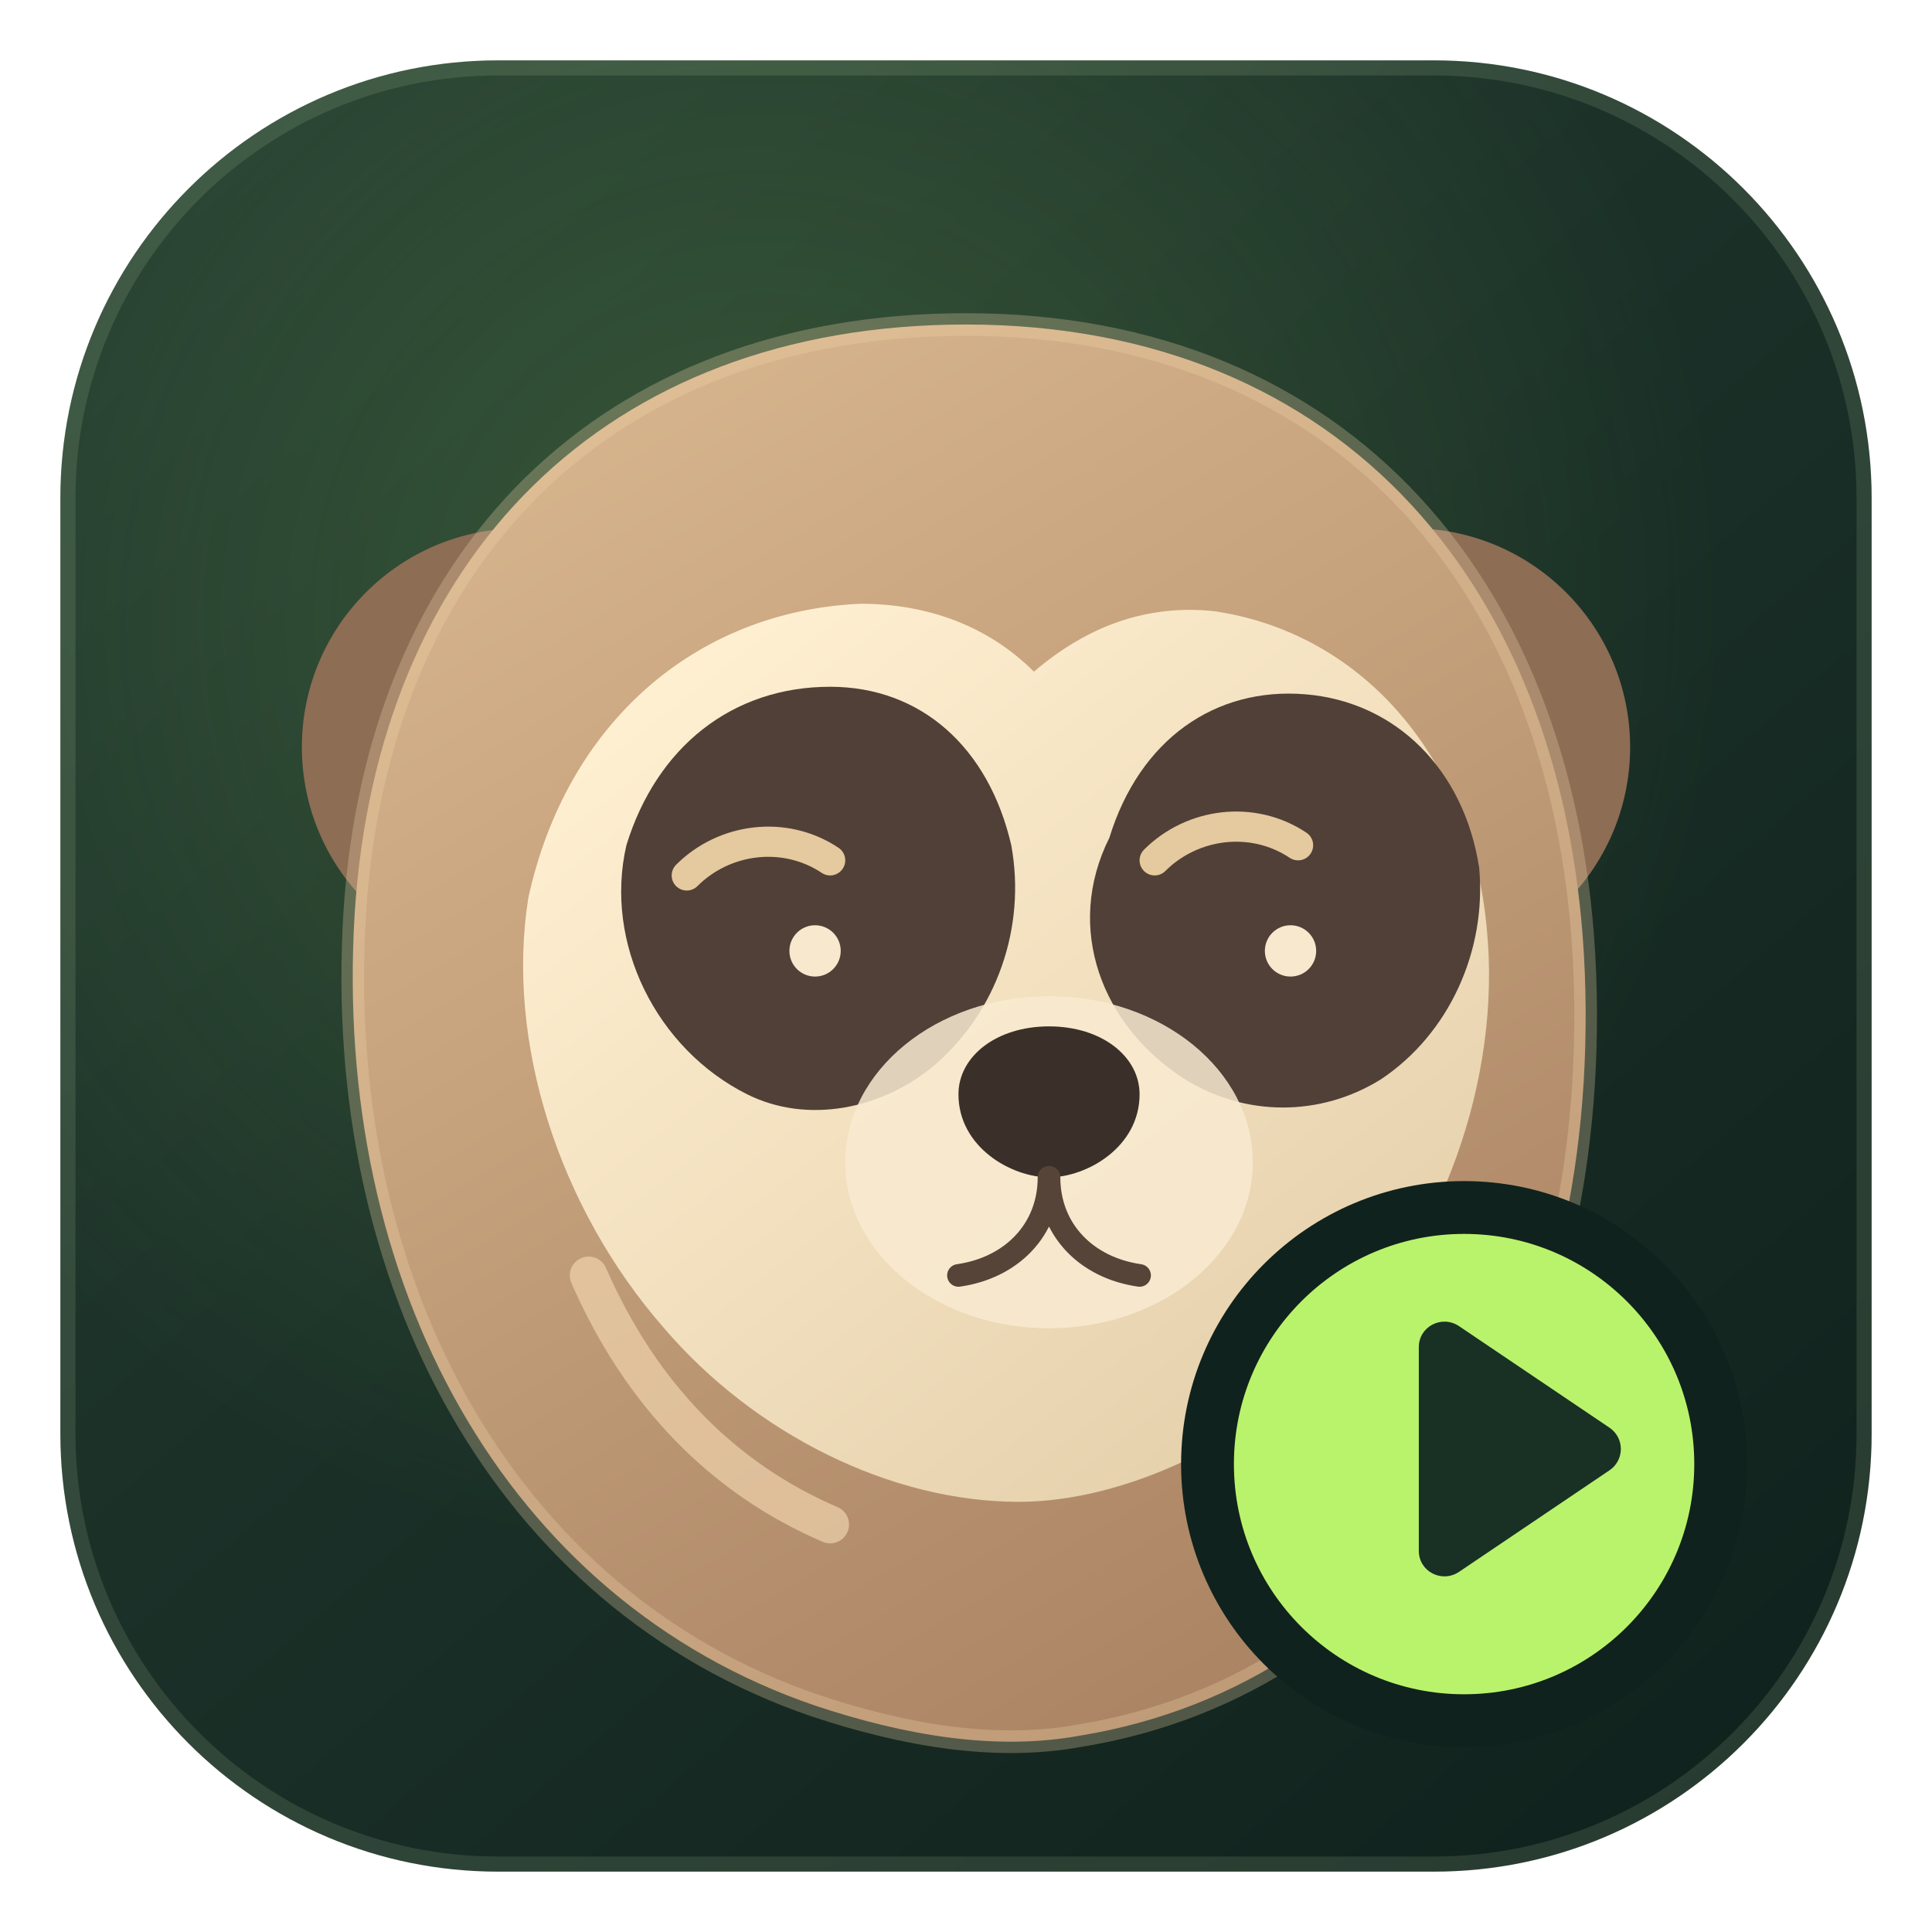
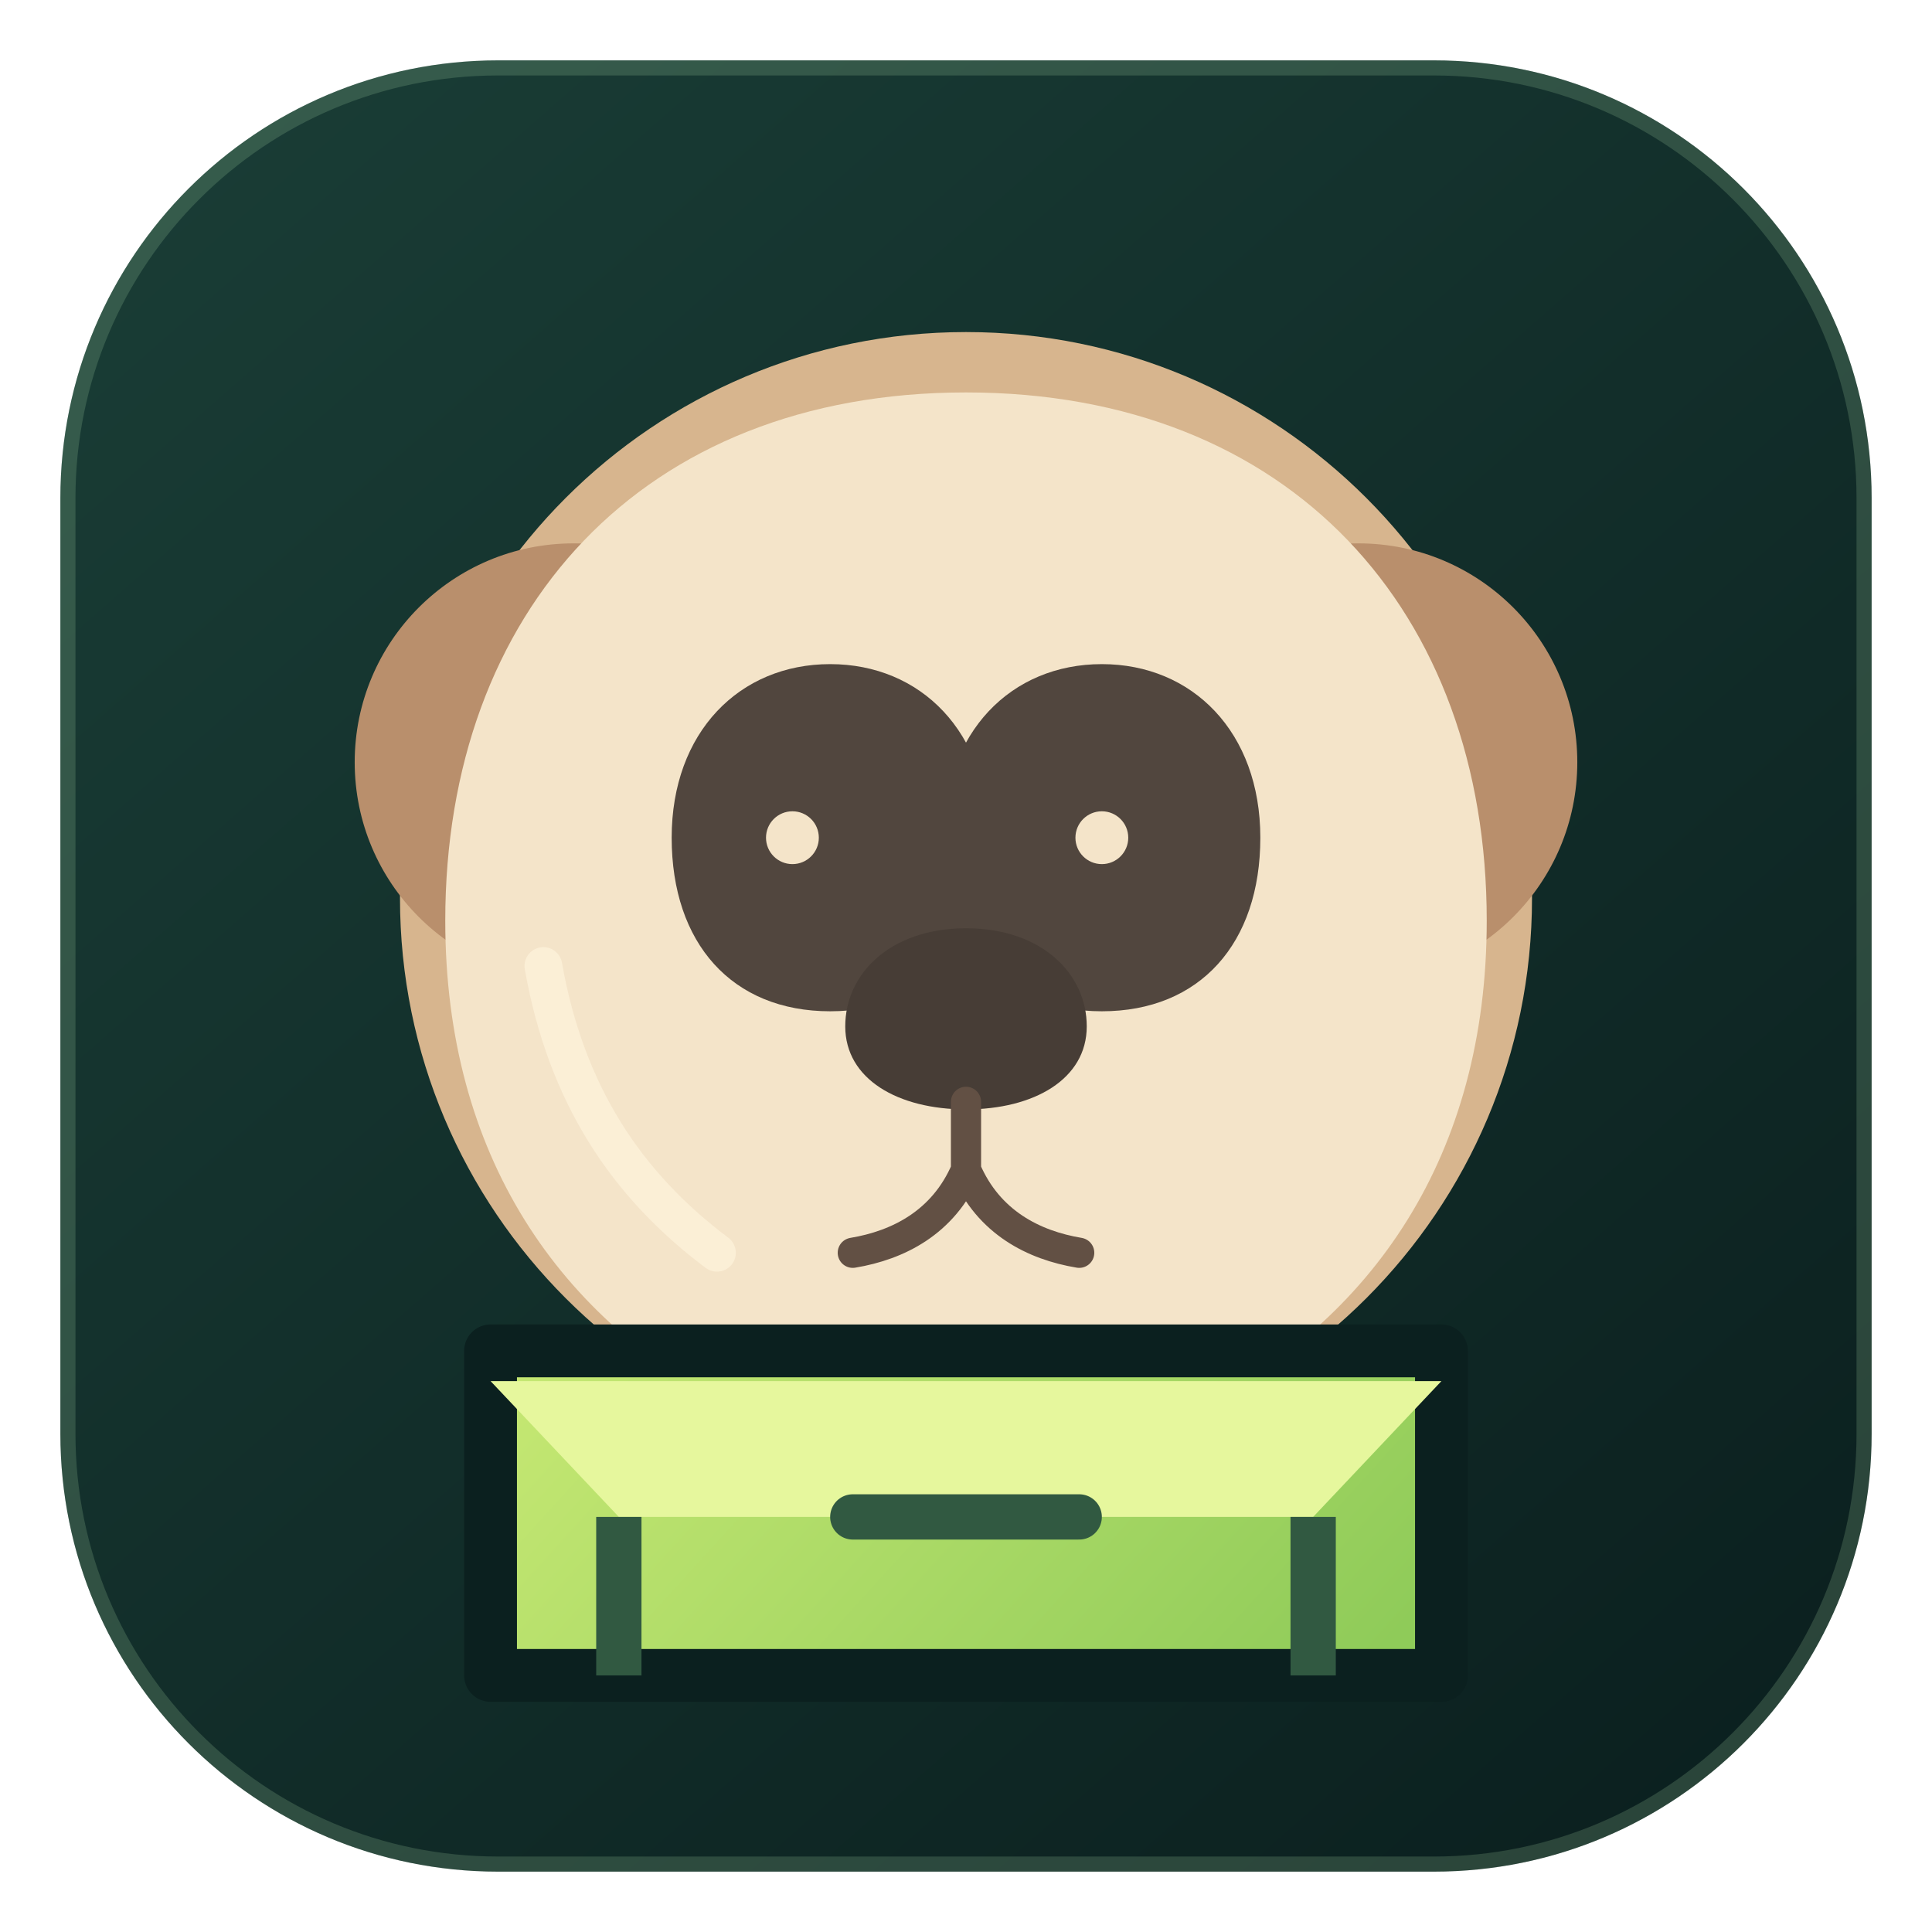
- <svg xmlns="http://www.w3.org/2000/svg" width="256" height="256" viewBox="0 0 256 256" fill="none">
+ <svg xmlns="http://www.w3.org/2000/svg" width="256" height="256" viewBox="0 0 256 256">
  <defs>
-     <linearGradient id="tile" x1="30" y1="18" x2="225" y2="242" gradientUnits="userSpaceOnUse">
-       <stop stop-color="#243D31" />
-       <stop offset="1" stop-color="#10221D" />
+     <linearGradient id="night" x1="28" y1="18" x2="226" y2="244" gradientUnits="userSpaceOnUse">
+       <stop stop-color="#193C35" />
+       <stop offset="1" stop-color="#0B201F" />
    </linearGradient>
-     <linearGradient id="fur" x1="76" y1="49" x2="179" y2="224" gradientUnits="userSpaceOnUse">
-       <stop stop-color="#D7B58D" />
-       <stop offset="1" stop-color="#A98262" />
+     <linearGradient id="case" x1="73" y1="117" x2="184" y2="218" gradientUnits="userSpaceOnUse">
+       <stop stop-color="#D9F27C" />
+       <stop offset="1" stop-color="#8FCB59" />
    </linearGradient>
-     <linearGradient id="face" x1="89" y1="86" x2="166" y2="185" gradientUnits="userSpaceOnUse">
-       <stop stop-color="#FFF0D2" />
-       <stop offset="1" stop-color="#E7D2AE" />
-     </linearGradient>
-     <radialGradient id="halo" cx="0" cy="0" r="1" gradientTransform="matrix(91 88 -89 92 101 81)" gradientUnits="userSpaceOnUse">
-       <stop stop-color="#A9E86B" stop-opacity=".18" />
-       <stop offset="1" stop-color="#A9E86B" stop-opacity="0" />
-     </radialGradient>
  </defs>
-   <rect x="8" y="8" width="240" height="240" rx="58" fill="url(#tile)" />
-   <rect x="8" y="8" width="240" height="240" rx="58" fill="url(#halo)" />
-   <rect x="9" y="9" width="238" height="238" rx="57" stroke="#D9F2C0" stroke-opacity=".12" stroke-width="2" />
-   <circle cx="69" cy="99" r="29" fill="#8D6D54" />
-   <circle cx="187" cy="99" r="29" fill="#8D6D54" />
-   <circle cx="69" cy="99" r="17" fill="#D9B58B" />
-   <circle cx="187" cy="99" r="17" fill="#D9B58B" />
-   <path d="M128 43c-48 0-78 31-81 78-3 49 20 91 61 105 12 4 24 6 35 4 43-7 69-48 67-101-2-51-32-86-82-86Z" fill="url(#fur)" stroke="#F4D6AE" stroke-opacity=".28" stroke-width="3" />
-   <path d="M70 119c5-23 22-38 44-39 9 0 17 3 23 9 7-6 15-9 24-8 20 3 34 20 36 42 2 20-6 42-20 56-11 12-28 20-42 20-17 0-35-9-47-23-14-16-21-38-18-57Z" fill="url(#face)" />
-   <path d="M83 112c4-13 14-21 27-21 12 0 21 8 24 21 2 11-2 22-10 29-7 6-17 8-25 4-12-6-19-20-16-33Z" fill="#514037" />
-   <path d="M147 111c4-13 14-20 26-19 12 1 21 10 23 23 1 11-4 22-13 28-8 5-18 5-26 0-11-7-16-20-10-32Z" fill="#514037" />
-   <path d="M91 116c5-5 13-6 19-2" stroke="#E5C99F" stroke-width="4" stroke-linecap="round" />
-   <path d="M153 114c5-5 13-6 19-2" stroke="#E5C99F" stroke-width="4" stroke-linecap="round" />
-   <circle cx="108" cy="126" r="3.4" fill="#F7E8CE" />
-   <circle cx="171" cy="126" r="3.4" fill="#F7E8CE" />
-   <ellipse cx="139" cy="154" rx="27" ry="22" fill="#F9EBD1" fill-opacity=".85" />
-   <path d="M127 145c0-5 5-9 12-9s12 4 12 9c0 7-7 11-12 11s-12-4-12-11Z" fill="#3A3029" />
-   <path d="M139 156c0 7-5 12-12 13m12-13c0 7 5 12 12 13" stroke="#574438" stroke-width="3" stroke-linecap="round" />
-   <path d="M78 169c7 16 18 27 32 33" stroke="#F1D5AF" stroke-opacity=".68" stroke-width="5" stroke-linecap="round" />
-   <circle cx="194" cy="194" r="34" fill="#B9F36B" stroke="#10221D" stroke-width="7" />
-   <path d="M188 178.5c0-2.7 3-4.3 5.3-2.8l20 13.5a3.4 3.4 0 0 1 0 5.6l-20 13.5c-2.3 1.5-5.3-.1-5.3-2.8v-27Z" fill="#193025" />
+   <rect x="8" y="8" width="240" height="240" rx="58" fill="url(#night)" />
+   <rect x="9" y="9" width="238" height="238" rx="57" fill="none" stroke="#B9EDB3" stroke-opacity=".18" stroke-width="2" />
+   <circle cx="128" cy="119" r="75" fill="#D7B58E" />
+   <circle cx="76" cy="101" r="29" fill="#B98F6C" />
+   <circle cx="180" cy="101" r="29" fill="#B98F6C" />
+   <path d="M128 52c-43 0-69 29-69 70 0 31 15 53 39 65-1 12-8 21-22 28h104c-14-7-21-16-22-28 24-12 39-34 39-65 0-41-26-70-69-70Z" fill="#F4E4C9" />
+   <path d="M89 111c0-14 9-23 21-23s21 9 21 23-8 23-21 23-21-9-21-23Zm36 0c0-14 9-23 21-23s21 9 21 23-8 23-21 23-21-9-21-23Z" fill="#51463E" />
+   <circle cx="105" cy="111" r="3.5" fill="#F4E4C9" />
+   <circle cx="146" cy="111" r="3.5" fill="#F4E4C9" />
+   <path d="M128 123c-10 0-16 6-16 13 0 7 7 11 16 11s16-4 16-11c0-7-6-13-16-13Z" fill="#473D36" />
+   <path d="M128 146v11m0-2c-3 7-9 10-15 11m15-11c3 7 9 10 15 11" fill="none" stroke="#625044" stroke-width="4" stroke-linecap="round" />
+   <path d="M72 128c3 17 11 29 23 38" fill="none" stroke="#FFF4DD" stroke-opacity=".65" stroke-width="5" stroke-linecap="round" />
+   <path d="M65 179h126v43H65z" fill="url(#case)" stroke="#0B201F" stroke-width="7" stroke-linejoin="round" />
+   <path d="M65 183h126l-17 18H82l-17-18Z" fill="#E6F79D" />
+   <path d="M82 201v21m92-21v21" stroke="#315941" stroke-width="6" />
+   <path d="M113 201h30" stroke="#315941" stroke-width="6" stroke-linecap="round" />
</svg>
